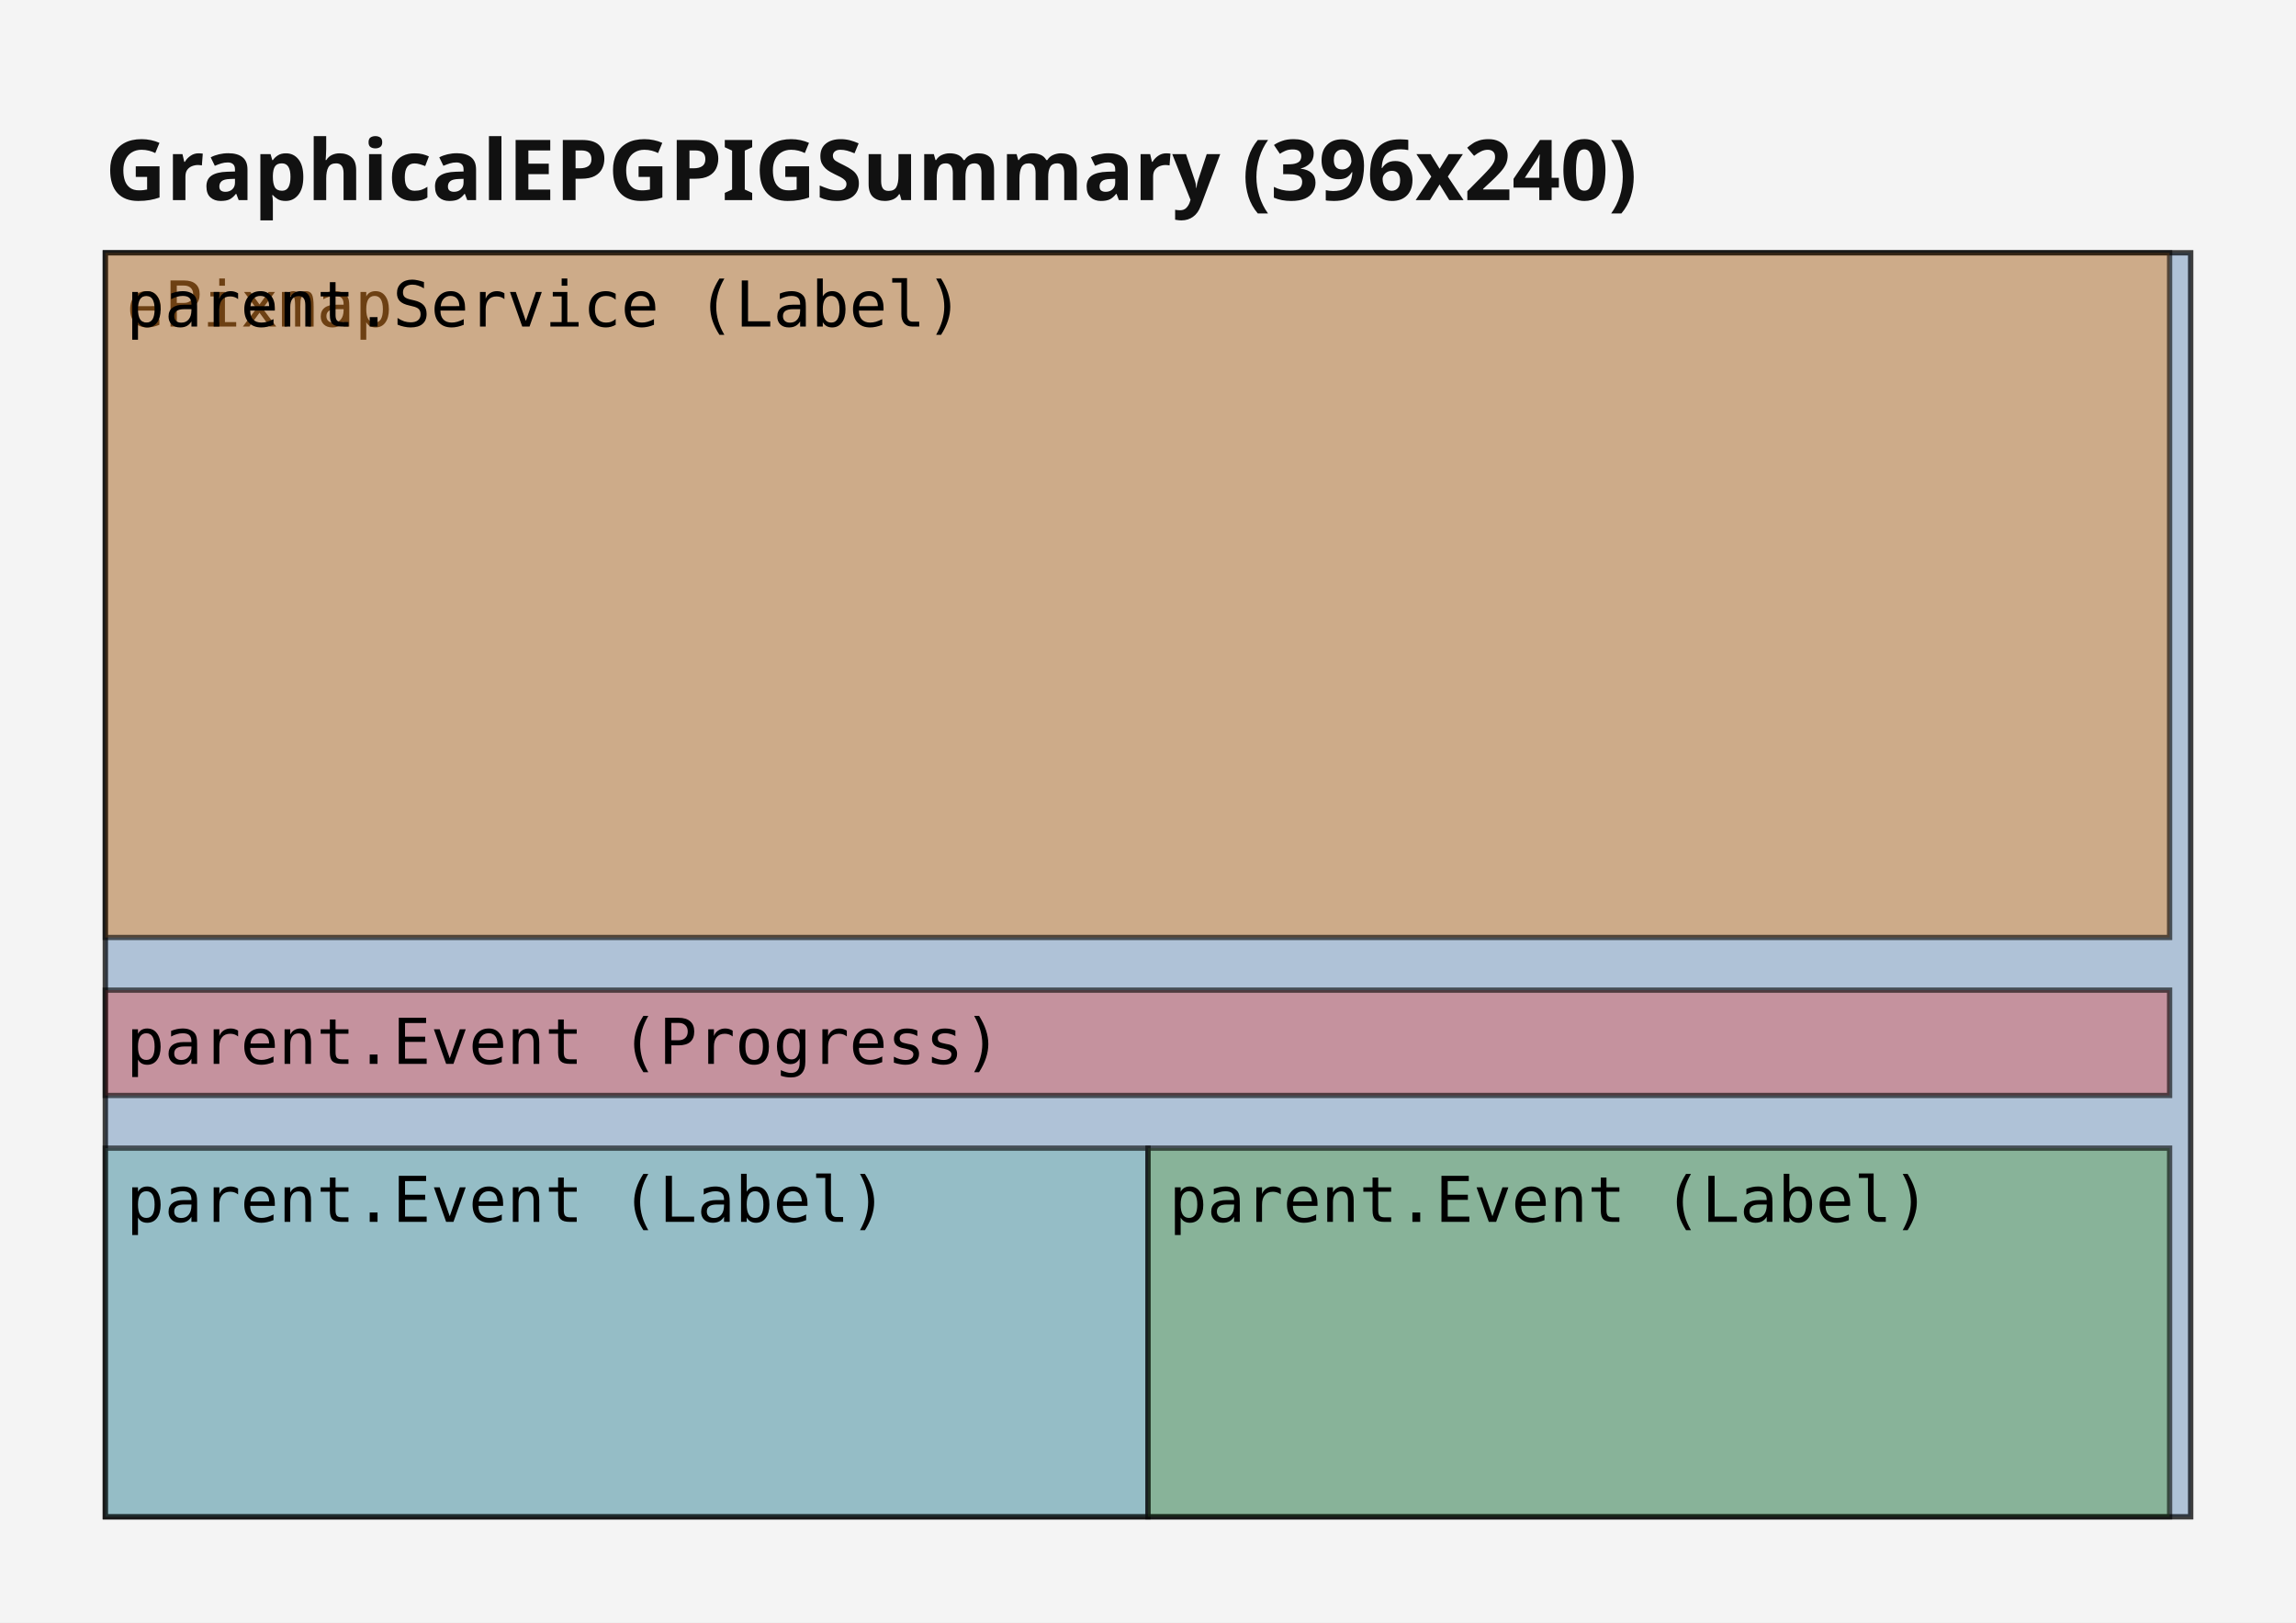
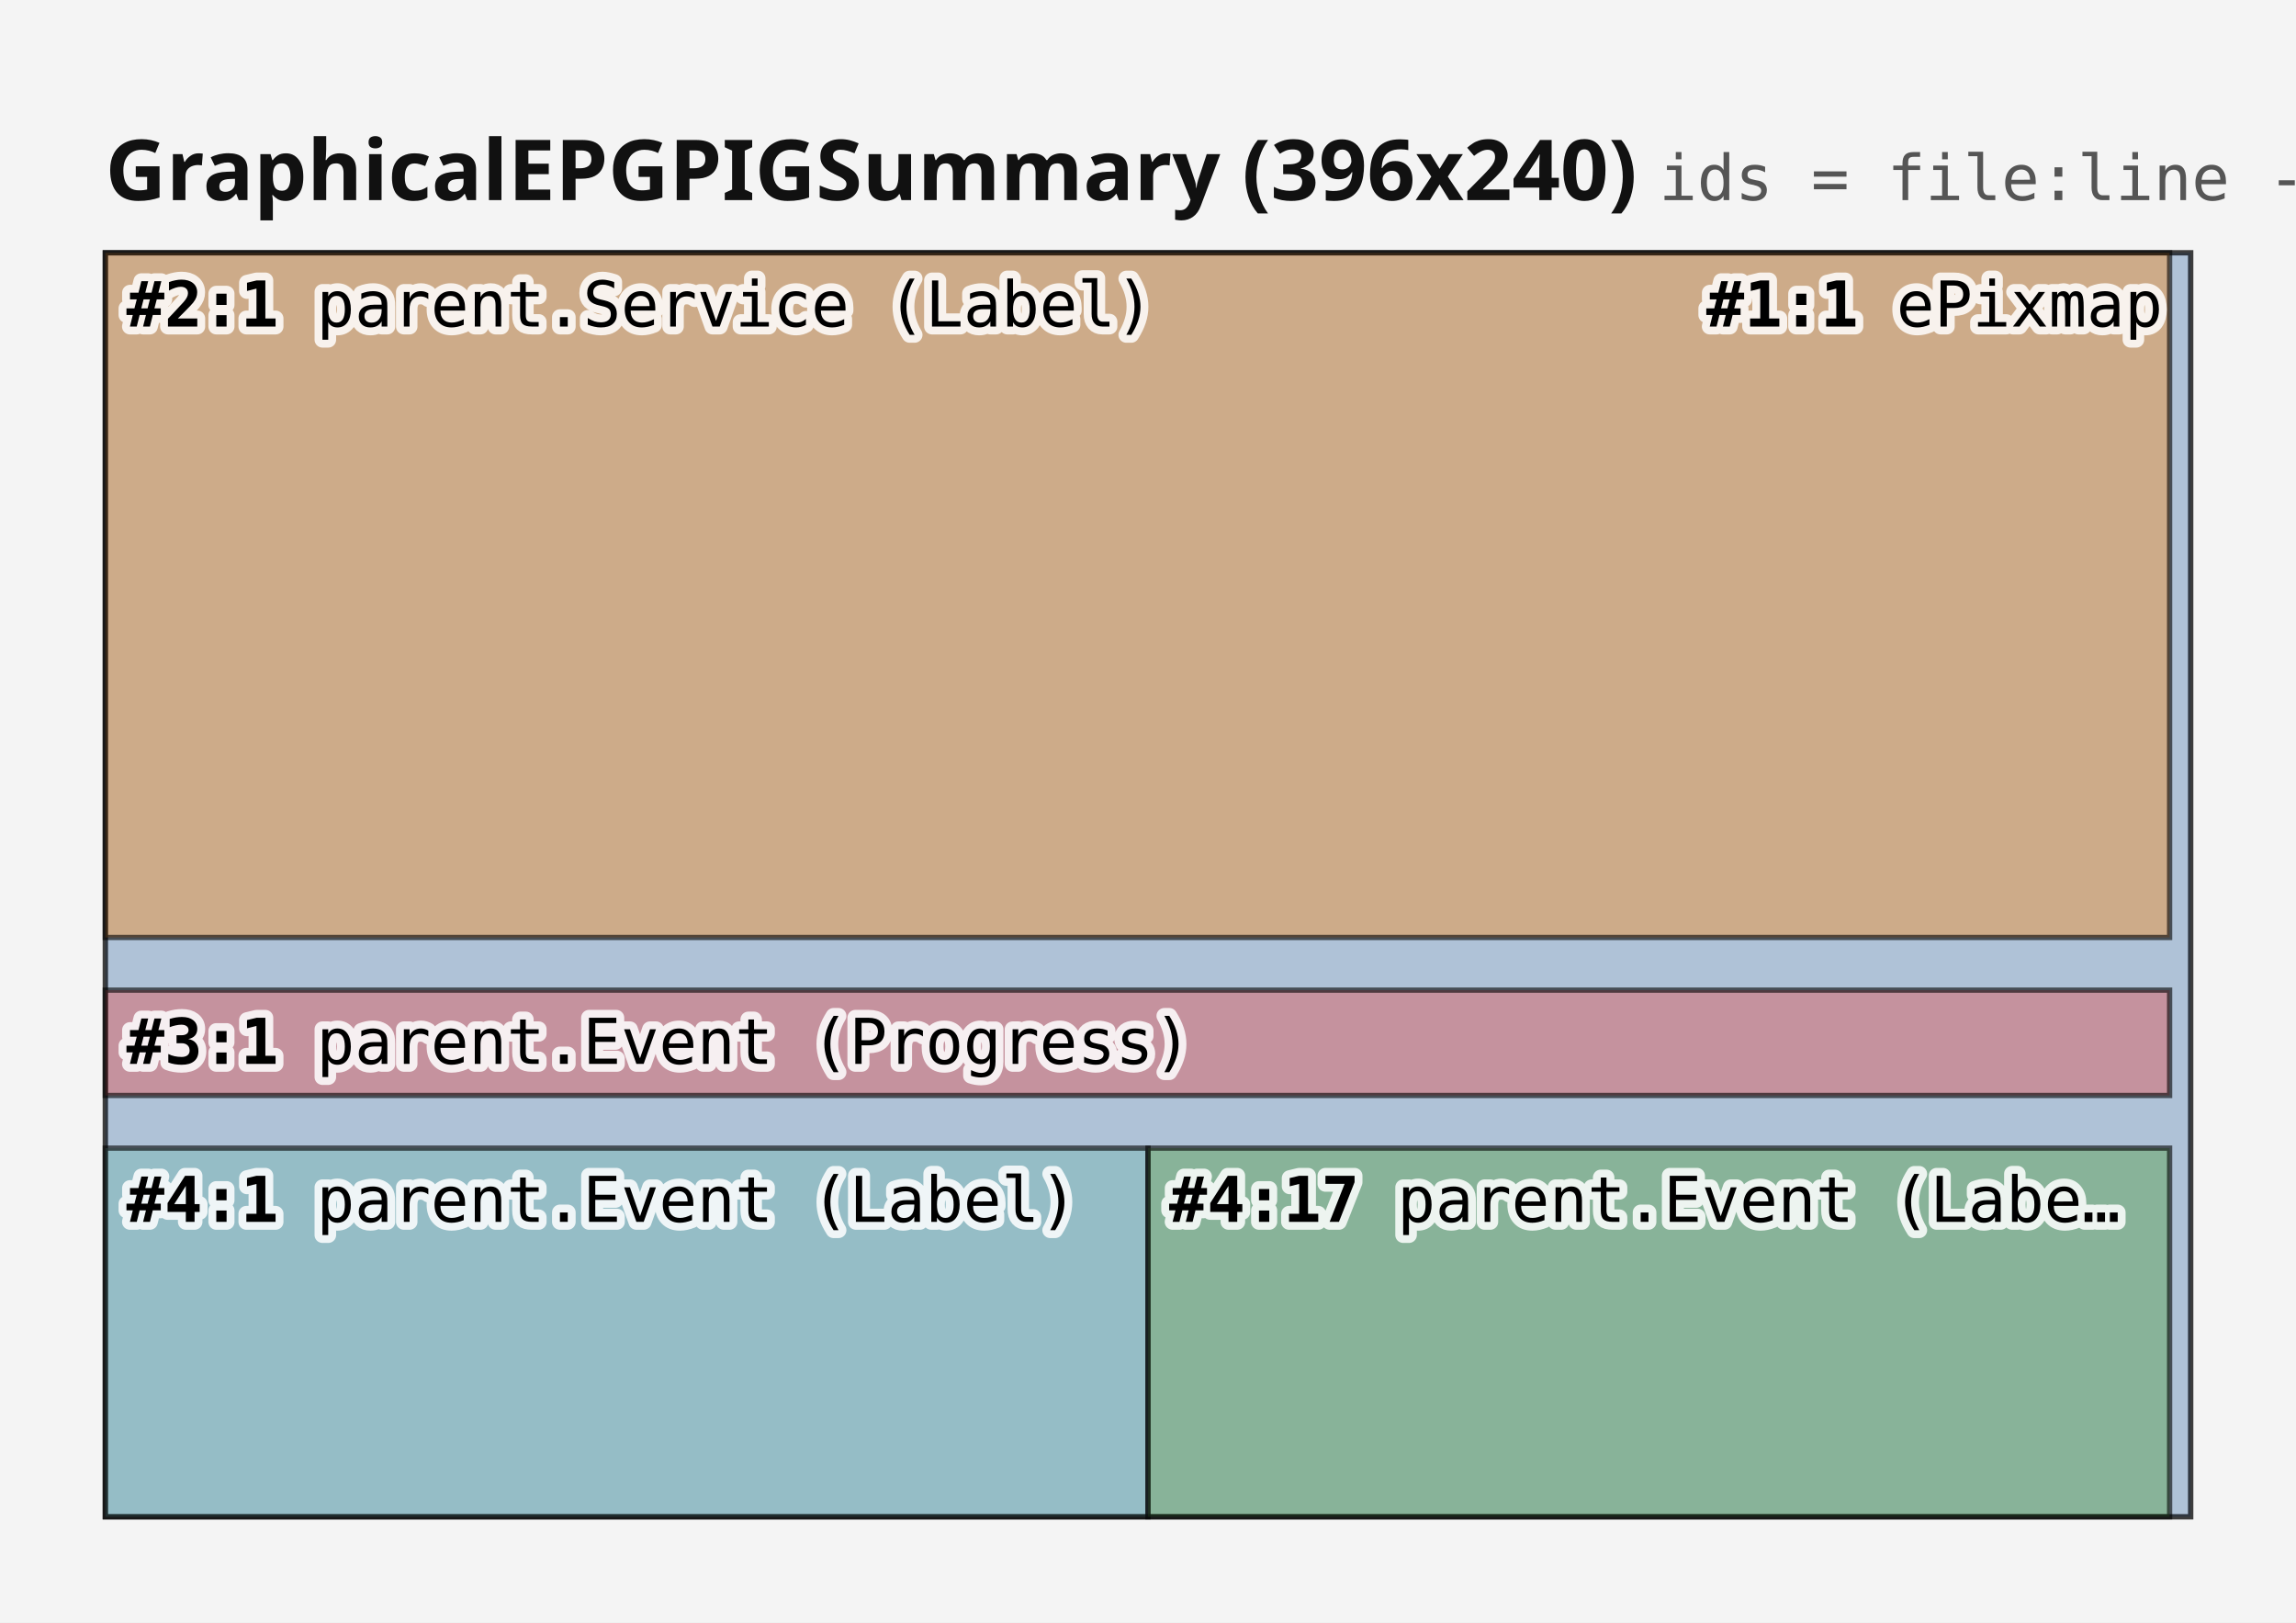
<svg xmlns="http://www.w3.org/2000/svg" width="436" height="308" viewBox="0 0 436 308">
  <rect x="0" y="0" width="436" height="308" fill="#f4f4f4" />
-   <text x="20" y="38" font-family="sans-serif" font-size="16" font-weight="bold" fill="#111111">GraphicalEPGPIGSummary (396x240)</text>
+   <text x="20" y="38" font-family="sans-serif" font-size="16" font-weight="bold" fill="#111111">GraphicalEPGPIGSummary (396x240) <tspan font-family="monospace" font-size="12" font-weight="normal" fill="#555555">ids = file:line - 1=screenpart_LCDBackground.ymlinc  2=screenpart_LCDEPGChannelName.ymlinc  3=screenpart_LCDEPGProgress.ymlinc  4=screenpart_LCDEPGRemainingTime.ymlinc</tspan>
+   </text>
  <g data-screen="0" transform="translate(20,48)">
    <rect x="0" y="0" width="396" height="240" fill="#ffffff" stroke="#999999" stroke-width="1" />
-     <g>
-       <rect data-ref="0:0" x="0" y="0" width="396" height="240" fill="#4e79a7" fill-opacity="0.45" stroke="#000000" stroke-opacity="0.6" stroke-width="1" />
-       <text x="4" y="14" font-family="monospace" font-size="12" fill="#000000">ePixmap</text>
-     </g>
-     <g>
-       <rect data-ref="0:3" x="0" y="170" width="198" height="70" fill="#76b7b2" fill-opacity="0.45" stroke="#000000" stroke-opacity="0.6" stroke-width="1" />
-       <text x="4" y="184" font-family="monospace" font-size="12" fill="#000000">parent.Event (Label)</text>
-     </g>
-     <g>
-       <rect data-ref="0:4" x="198" y="170" width="194" height="70" fill="#59a14f" fill-opacity="0.45" stroke="#000000" stroke-opacity="0.6" stroke-width="1" />
-       <text x="202" y="184" font-family="monospace" font-size="12" fill="#000000">parent.Event (Label)</text>
-     </g>
-     <g>
-       <rect data-ref="0:1" x="0" y="0" width="392" height="130" fill="#f28e2b" fill-opacity="0.45" stroke="#000000" stroke-opacity="0.6" stroke-width="1" />
-       <text x="4" y="14" font-family="monospace" font-size="12" fill="#000000">parent.Service (Label)</text>
-     </g>
-     <g>
-       <rect data-ref="0:2" x="0" y="140" width="392" height="20" fill="#e15759" fill-opacity="0.45" stroke="#000000" stroke-opacity="0.6" stroke-width="1" />
-       <text x="4" y="154" font-family="monospace" font-size="12" fill="#000000">parent.Event (Progress)</text>
+     <rect data-ref="0:0" data-src="screenpart_LCDBackground.ymlinc:1" x="0" y="0" width="396" height="240" fill="#4e79a7" fill-opacity="0.45" stroke="#000000" stroke-opacity="0.6" stroke-width="1" />
+     <rect data-ref="0:3" data-src="screenpart_LCDEPGRemainingTime.ymlinc:1" x="0" y="170" width="198" height="70" fill="#76b7b2" fill-opacity="0.45" stroke="#000000" stroke-opacity="0.6" stroke-width="1" />
+     <rect data-ref="0:4" data-src="screenpart_LCDEPGRemainingTime.ymlinc:17" x="198" y="170" width="194" height="70" fill="#59a14f" fill-opacity="0.45" stroke="#000000" stroke-opacity="0.6" stroke-width="1" />
+     <rect data-ref="0:1" data-src="screenpart_LCDEPGChannelName.ymlinc:1" x="0" y="0" width="392" height="130" fill="#f28e2b" fill-opacity="0.45" stroke="#000000" stroke-opacity="0.6" stroke-width="1" />
+     <rect data-ref="0:2" data-src="screenpart_LCDEPGProgress.ymlinc:1" x="0" y="140" width="392" height="20" fill="#e15759" fill-opacity="0.45" stroke="#000000" stroke-opacity="0.6" stroke-width="1" />
+     <g pointer-events="none" font-family="monospace" font-size="12" fill="#000000" stroke="#ffffff" stroke-width="3" stroke-opacity="0.85" stroke-linejoin="round" paint-order="stroke">
+       <text x="304" y="14">
+         <tspan font-weight="bold">#1:1</tspan> ePixmap</text>
+       <text x="4" y="184">
+         <tspan font-weight="bold">#4:1</tspan> parent.Event (Label)</text>
+       <text x="202" y="184">
+         <tspan font-weight="bold">#4:17</tspan> parent.Event (Labe…</text>
+       <text x="4" y="14">
+         <tspan font-weight="bold">#2:1</tspan> parent.Service (Label)</text>
+       <text x="4" y="154">
+         <tspan font-weight="bold">#3:1</tspan> parent.Event (Progress)</text>
    </g>
  </g>
</svg>
